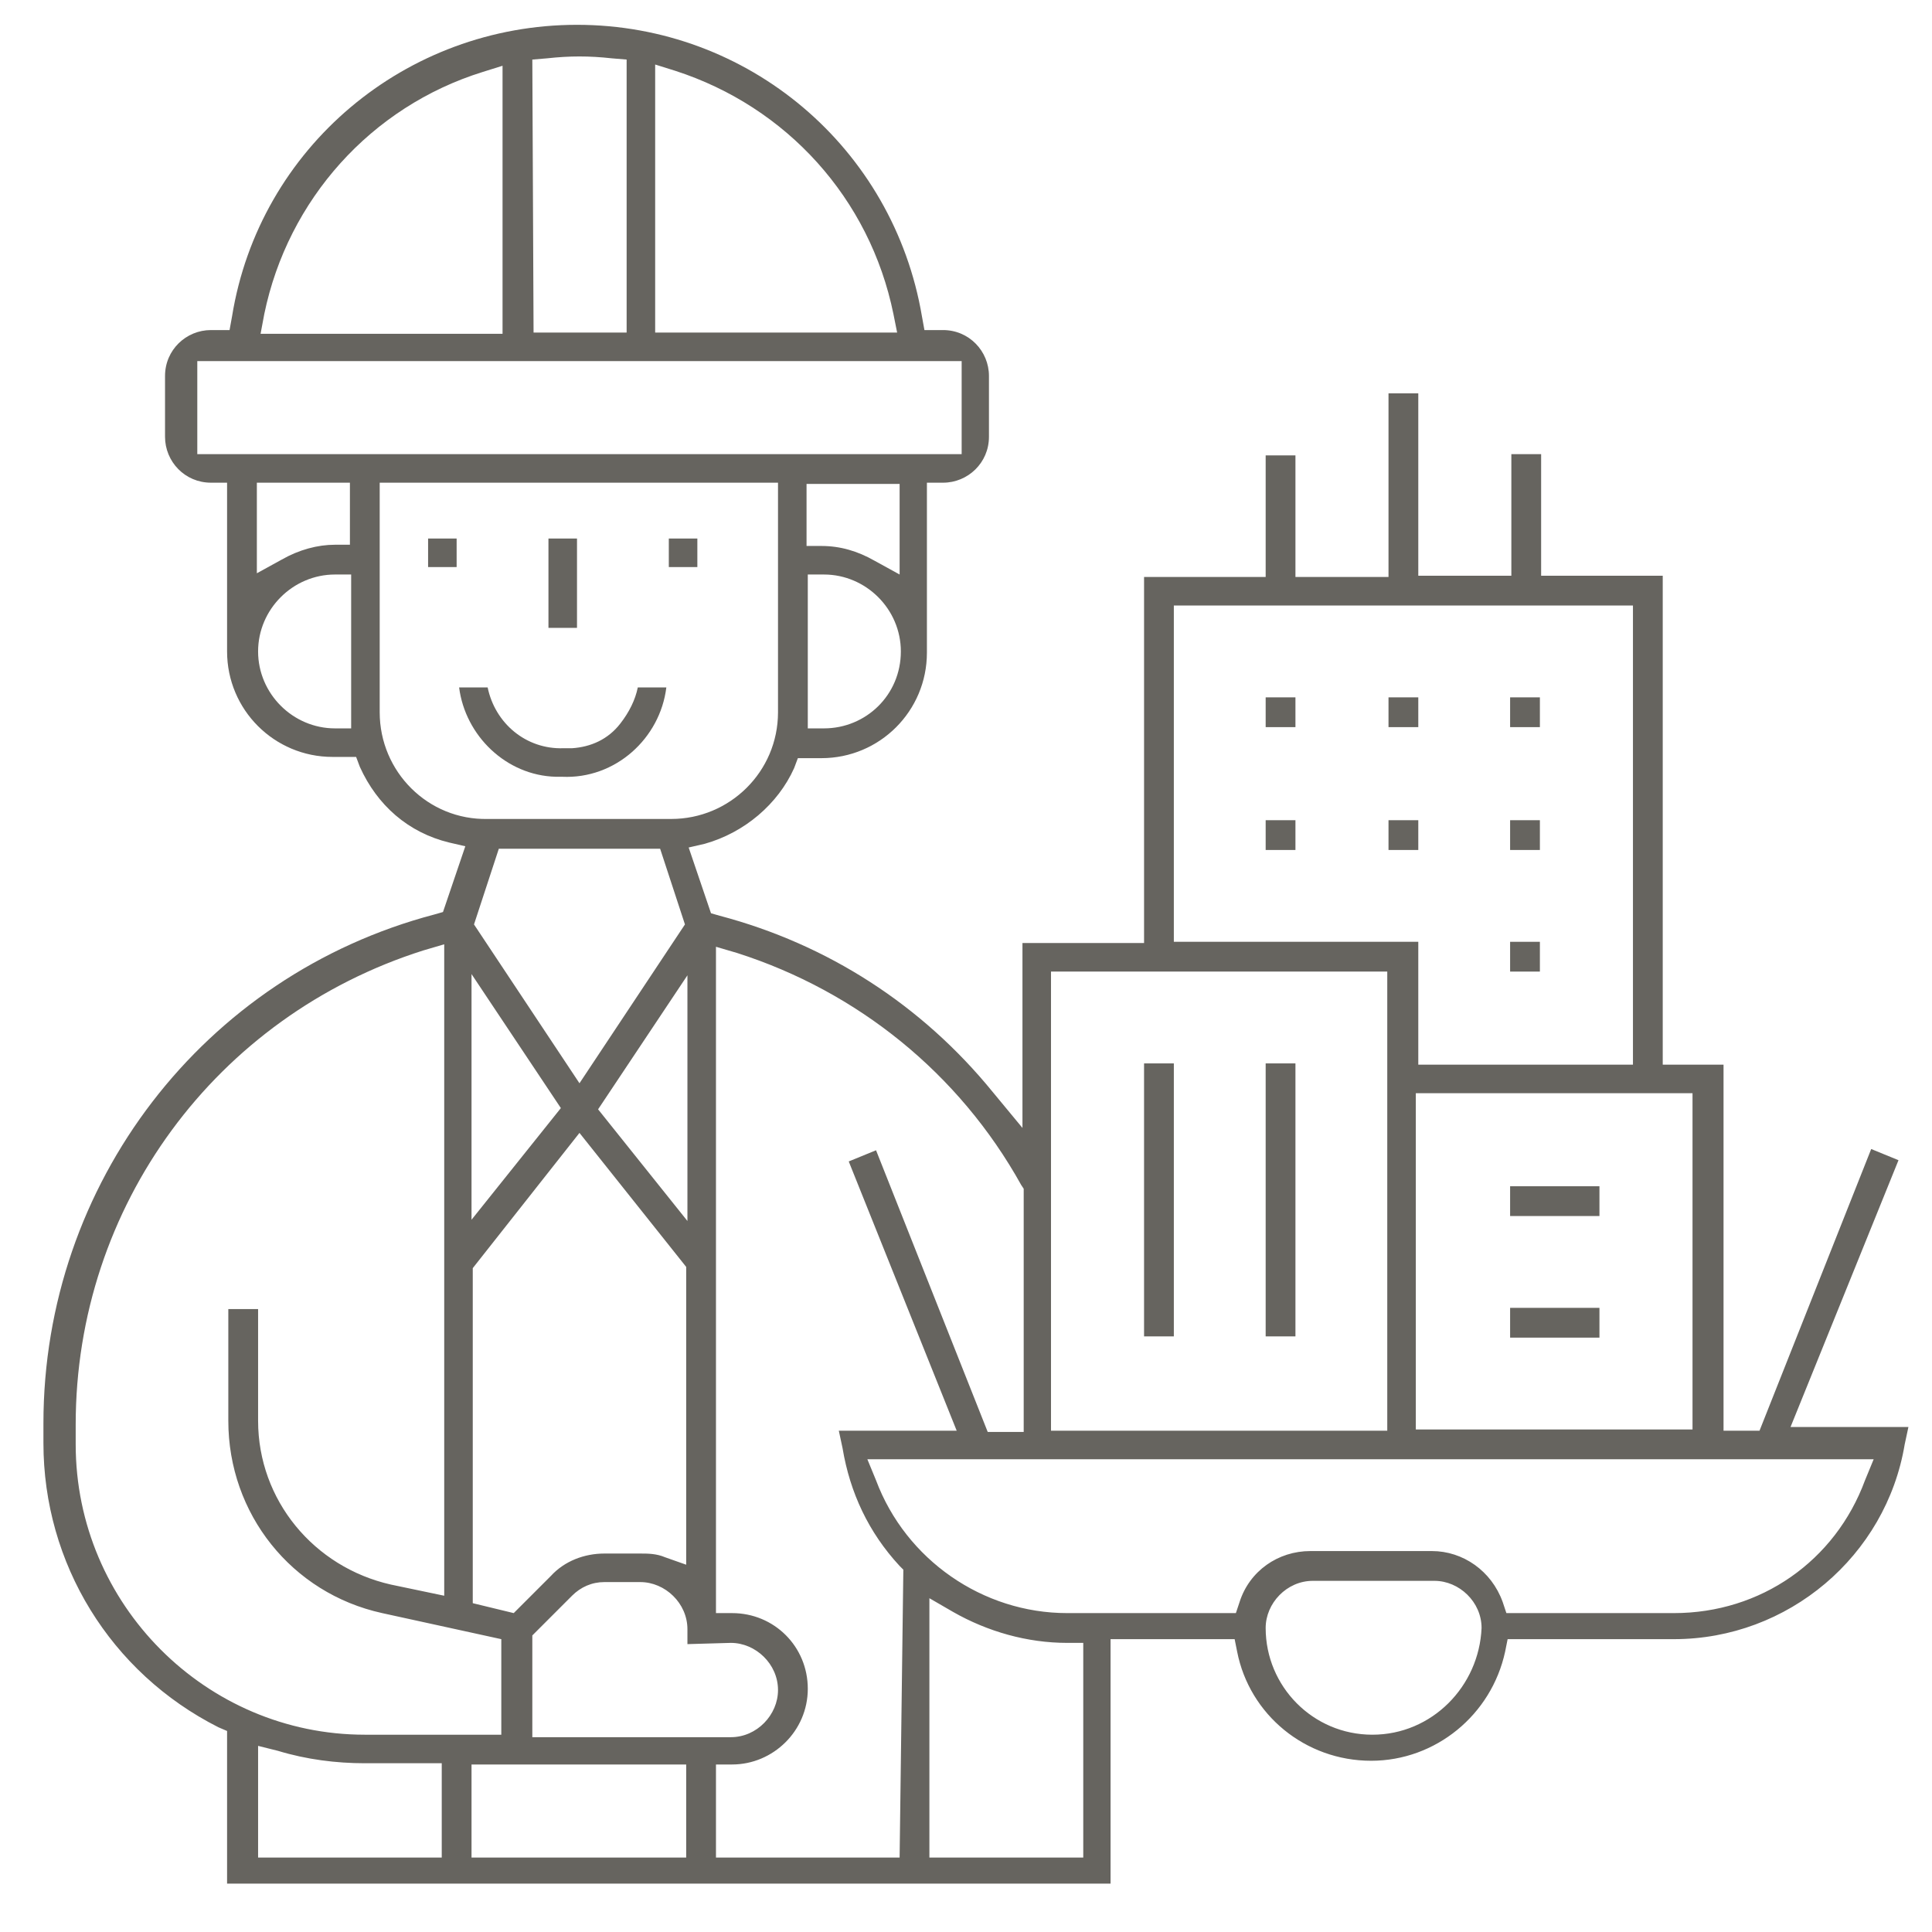
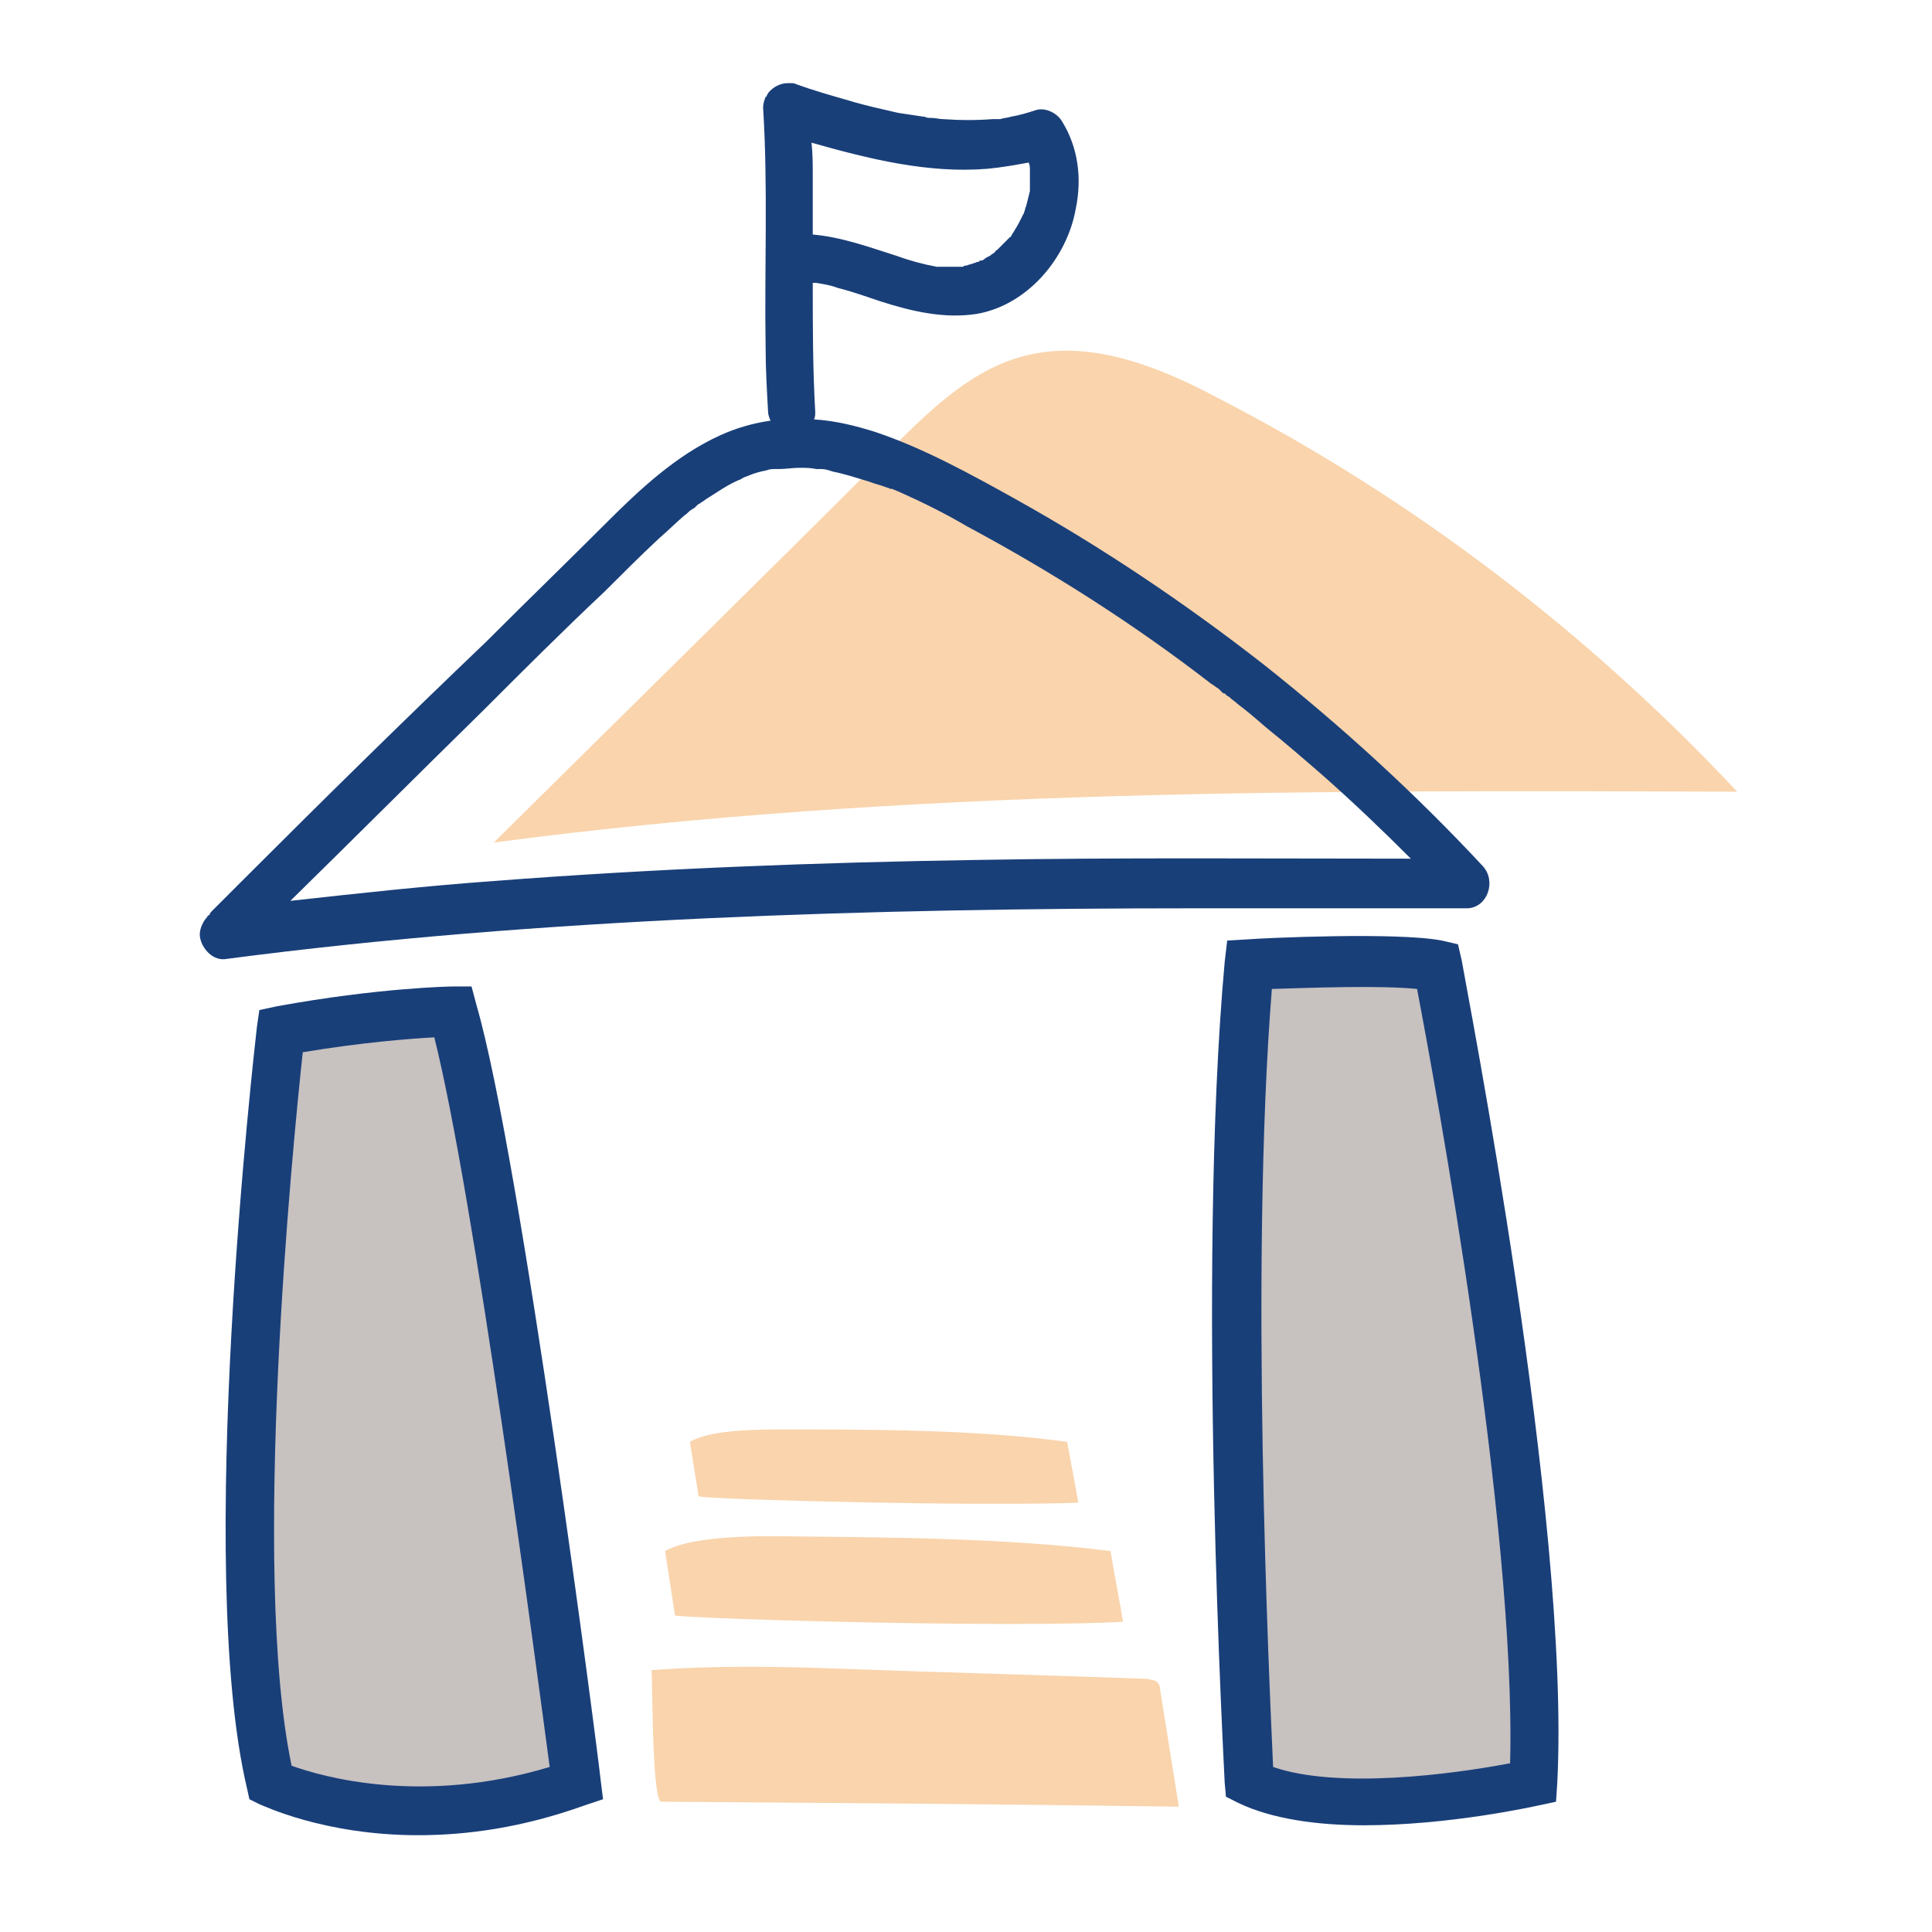
<svg xmlns="http://www.w3.org/2000/svg" version="1.1" id="Calque_1" x="0px" y="0px" viewBox="0 0 155.7 155.7" style="enable-background:new 0 0 155.7 155.7;" xml:space="preserve">
  <style type="text/css">
- 	.st0{fill:#66645f;}
+ 	.st0{fill:none;}
+ 	.st1{fill:#F9D4AC;}
+ 	.st2{fill:#193F79;}
+ 	.st3{fill:#C7C1C0;}
</style>
-   <path class="st0" d="M153,93.5l-2.2-0.9l-9,22.7h-2.9V85.8h-4.9V46.4h-9.8v-9.8h-2.4v9.8h-7.5V31.7h-2.4v14.8h-7.5v-9.8h-2.4v9.8  h-9.8v29.5h-9.8v14.9L80,88c-5.7-7-13.3-11.9-22-14.2l-0.7-0.2l-1.8-5.3l1.3-0.3c3.2-0.9,5.9-3.2,7.2-6.1l0.3-0.8h1.9  c4.7,0,8.5-3.8,8.5-8.5V38.9H76c2,0,3.7-1.6,3.7-3.7v-4.9c0-2-1.6-3.7-3.7-3.7h-1.5l-0.2-1.1C72,11.9,60.3,2,46.5,2  s-25.6,9.9-27.8,23.5l-0.2,1.1H17c-2,0-3.7,1.6-3.7,3.7v4.9c0,2,1.6,3.7,3.7,3.7h1.3v13.6c0,4.7,3.8,8.5,8.5,8.5h1.9l0.3,0.8  c1.4,3.1,3.9,5.3,7.2,6.1l1.3,0.3l-1.8,5.3L35,73.7c-18.6,4.9-31.5,21.7-31.5,41v1.6c0,9.7,5.4,18.5,14.1,22.9l0.7,0.3v12.3h71.2  v-19.7h10l0.2,1c1,5.1,5.5,8.8,10.8,8.8c5.2,0,9.7-3.7,10.8-8.8l0.2-1h13.4c9.2,0,17.1-6.7,18.6-15.7l0.3-1.4h-9.5L153,93.5z   M136.4,88.1v27.1h-22.3V88.1H136.4z M94.6,48.8h37v37h-17.3v-9.9H94.6V48.8z M84.7,78.3h27.1v37H84.7V78.3z M58.9,132.4  c2,0,3.8,1.7,3.8,3.8c0,2-1.7,3.8-3.8,3.8h-16v-8.2l3.2-3.2c0.7-0.7,1.6-1.1,2.6-1.1h2.9c2,0,3.8,1.7,3.8,3.8v1.2L58.9,132.4  L58.9,132.4z M46.7,87.3l-8.5-12.8l2-6.1h13l2,6.1L46.7,87.3z M55.4,78.6v19.8l-7.2-9L55.4,78.6z M45.2,89.3l-7.2,9V78.5L45.2,89.3z   M46.7,91.3l8.6,10.8v24l-1.7-0.6c-0.7-0.3-1.4-0.3-2-0.3h-2.9c-1.6,0-3.2,0.6-4.3,1.8l-3,3l-3.3-0.8v-27L46.7,91.3z M66.4,58.7  h-1.3V46.3h1.3c3.4,0,6.2,2.8,6.2,6.2C72.6,56,69.8,58.7,66.4,58.7z M72.5,46.3l-2-1.1c-1.4-0.8-2.8-1.2-4.3-1.2H65v-5h7.5V46.3z   M52.8,5.2l1.6,0.5C63.4,8.6,70.1,16,72,25.3l0.3,1.5H52.8V5.2z M42.9,4.8l1.2-0.1c1.8-0.2,3.4-0.2,5.2,0l1.2,0.1v22H43L42.9,4.8  L42.9,4.8z M21.3,25.3c1.9-9.2,8.6-16.7,17.6-19.5l1.6-0.5v21.6H21L21.3,25.3z M28.3,58.7H27c-3.4,0-6.2-2.8-6.2-6.2  c0-3.4,2.8-6.2,6.2-6.2h1.3V58.7z M28.3,43.9H27c-1.4,0-2.9,0.4-4.3,1.2l-2,1.1v-7.3h7.5V43.9z M15.9,36.6v-7.5h61.6v7.5H15.9z   M30.6,57.4V38.9h32.1v18.5c0,4.8-3.9,8.6-8.6,8.6H39.3C34.5,66.1,30.6,62.2,30.6,57.4z M6.1,116.4v-1.6c0-17.6,11.3-32.9,28-38.2  l1.7-0.5v52.5l-4.3-0.9c-6.2-1.4-10.7-6.8-10.7-13.2v-9h-2.4v9c0,7.5,5.1,13.9,12.4,15.5l9.6,2.1v7.7H29.4  C16.6,139.8,6.1,129.3,6.1,116.4z M35.7,149.7H20.8v-9l1.6,0.4c2.3,0.7,4.7,1,7,1h6.2V149.7z M55.4,149.7H38v-7.5h17.3V149.7z   M72.5,149.7H57.7v-7.5h1.3c3.3,0,6.1-2.7,6.1-6.1s-2.7-6.1-6.1-6.1h-1.3V76.3l1.7,0.5c9.7,3.1,17.9,9.7,22.9,18.7l0.2,0.3v19.6  h-2.9l-9-22.7l-2.2,0.9l8.7,21.7h-9.5l0.3,1.4c0.6,3.6,2.1,6.8,4.6,9.5l0.3,0.3L72.5,149.7L72.5,149.7z M87.2,149.7H74.9v-20.9  l1.9,1.1c2.8,1.6,6,2.5,9.2,2.5h1.3V149.7z M110.6,139.8c-4.8,0-8.6-3.9-8.6-8.6c0-2,1.7-3.8,3.8-3.8h9.8c2,0,3.8,1.7,3.8,3.8  C119.2,135.9,115.4,139.8,110.6,139.8z M151,117.6l-0.7,1.7c-2.4,6.5-8.4,10.7-15.4,10.7h-13.5l-0.3-0.9c-0.9-2.5-3.2-4.1-5.7-4.1  h-9.8c-2.6,0-4.9,1.6-5.7,4.1l-0.3,0.9H86c-6.8,0-13-4.3-15.4-10.7l-0.7-1.7H151z" />
-   <rect x="121.7" y="56.2" class="st0" width="2.4" height="2.4" />
-   <rect x="111.9" y="56.2" class="st0" width="2.4" height="2.4" />
-   <rect x="102" y="56.2" class="st0" width="2.4" height="2.4" />
-   <rect x="121.7" y="66.1" class="st0" width="2.4" height="2.4" />
-   <rect x="102" y="66.1" class="st0" width="2.4" height="2.4" />
-   <rect x="111.9" y="66.1" class="st0" width="2.4" height="2.4" />
-   <rect x="121.7" y="75.9" class="st0" width="2.4" height="2.4" />
-   <rect x="92.2" y="85.7" class="st0" width="2.4" height="22" />
-   <rect x="102" y="85.7" class="st0" width="2.4" height="22" />
-   <rect x="121.7" y="95.6" class="st0" width="7.2" height="2.4" />
-   <rect x="121.7" y="105.4" class="st0" width="7.2" height="2.4" />
-   <rect x="34.5" y="43.4" class="st0" width="2.3" height="2.3" />
-   <rect x="53.9" y="43.4" class="st0" width="2.3" height="2.3" />
-   <rect x="44.2" y="43.4" class="st0" width="2.3" height="7.2" />
-   <path class="st0" d="M46.1,60.3c-0.3,0-0.4,0-0.7,0c-3,0.1-5.5-2-6.1-4.9H37c0.5,3.9,3.8,7.1,7.8,7.2c0.2,0,0.3,0,0.5,0  c4.3,0.2,7.9-3.1,8.4-7.2h-2.3c-0.2,1-0.7,2-1.4,2.9C49,59.6,47.6,60.2,46.1,60.3z" />
+   <path class="st0" d="M137.4,75.8c0.2,0,0.3,0,0.5,0" />
+   <path class="st1" d="M40.3,67.4C50.8,57,61.4,46.6,71.9,36.1c3.2-3.2,6.6-6.5,11-7.5c5.2-1.2,10.6,1,15.3,3.5  C113.9,40.2,128,51,140,63.8c-33.4-0.1-67-0.3-100.2,4.1" />
+   <path class="st2" d="M119.5,69.8c-5.4-5.8-11.3-11.2-17.6-16.2c-6.4-5-13.1-9.5-20.1-13.4c-3.6-2-7.4-4.1-11.3-5.4  c-1.6-0.5-3.2-0.9-4.9-1c0.1-0.2,0.1-0.4,0.1-0.6c-0.2-3.5-0.2-6.9-0.2-10.4c0,0,0.1,0,0.1,0c0.1,0,0.1,0,0.2,0  c0.6,0.1,1.2,0.2,1.7,0.4c1.2,0.3,2.3,0.7,3.5,1.1c2.5,0.8,5.1,1.4,7.7,1c4.1-0.7,7.3-4.5,8-8.5c0.5-2.4,0.2-4.9-1.1-7  c-0.4-0.7-1.4-1.2-2.2-0.9c-0.6,0.2-1.3,0.4-1.9,0.5c-0.3,0.1-0.6,0.1-0.9,0.2c-0.1,0-0.1,0-0.2,0c0,0-0.1,0-0.2,0  c-0.1,0-0.2,0-0.2,0c-1.3,0.1-2.6,0.1-4,0c-0.3,0-0.6-0.1-1-0.1c-0.2,0-0.3,0-0.5-0.1c0,0-0.1,0-0.1,0c0,0,0,0,0,0  c-0.7-0.1-1.3-0.2-2-0.3c-1.3-0.3-2.7-0.6-4-1c-1.4-0.4-2.8-0.8-4.2-1.3c-0.2-0.1-0.3-0.1-0.5-0.1c-0.1,0-0.2,0-0.2,0c0,0,0,0,0,0  c0,0,0,0,0,0c-0.6,0-1.2,0.3-1.6,0.8c0,0.1-0.1,0.1-0.1,0.2c0,0,0,0.1-0.1,0.1c-0.1,0.3-0.2,0.5-0.2,0.9c0.4,6.4,0.1,12.8,0.2,19.2  c0,1.8,0.1,3.5,0.2,5.3c0,0.2,0.1,0.5,0.2,0.7c-1.4,0.2-2.8,0.6-4.1,1.2c-3.5,1.6-6.4,4.3-9.1,7c-3.2,3.2-6.5,6.4-9.7,9.6  C32.5,58.1,26,64.5,19.5,71c-0.8,0.8-1.6,1.6-2.4,2.4c-0.1,0.1-0.2,0.2-0.2,0.3c-0.1,0.1-0.2,0.1-0.2,0.2c-0.3,0.3-0.6,0.9-0.6,1.4  c0,0.9,0.9,2.1,2,2c12.9-1.7,26-2.7,39-3.3c13.1-0.6,26.1-0.8,39.2-0.8c7.3,0,14.7,0,22,0C119.9,73.1,120.6,71,119.5,69.8z   M65.9,37.7C65.9,37.7,65.8,37.7,65.9,37.7L65.9,37.7z M82.4,17.5C82.4,17.5,82.4,17.5,82.4,17.5L82.4,17.5z M83,13.7  c0-0.1,0-0.2,0-0.2C83,13.6,83,13.6,83,13.7z M79.6,13.6c1.1-0.1,2.2-0.3,3.3-0.5c0.1,0.2,0.1,0.4,0.1,0.6c0,0,0,0.1,0,0.1  c0,0,0,0,0,0c0,0.2,0,0.4,0,0.7c0,0.2,0,0.4,0,0.6c0,0.1,0,0.2,0,0.3c0,0,0,0,0,0c-0.1,0.4-0.2,0.8-0.3,1.2  c-0.1,0.2-0.1,0.4-0.2,0.6c0,0.1-0.1,0.1-0.1,0.2c0,0,0,0,0,0c-0.2,0.4-0.4,0.8-0.6,1.1c-0.1,0.2-0.2,0.3-0.3,0.5c0,0,0,0.1-0.1,0.1  c0,0-0.1,0.1-0.1,0.1c-0.3,0.3-0.6,0.6-0.9,0.9c-0.1,0.1-0.2,0.1-0.2,0.2c-0.1,0.1-0.3,0.2-0.4,0.3c-0.2,0.1-0.4,0.2-0.5,0.3  C79.2,21,79.1,21,79,21c0,0-0.1,0-0.1,0.1c0,0-0.1,0-0.1,0c-0.1,0-0.2,0.1-0.3,0.1c-0.2,0.1-0.4,0.1-0.6,0.2c-0.1,0-0.2,0-0.3,0.1  c-0.3,0-0.5,0-0.8,0c-0.3,0-0.6,0-0.8,0c-0.1,0-0.3,0-0.4,0c0,0-0.1,0-0.1,0c-1.1-0.2-2.2-0.5-3.3-0.9c-2.2-0.7-4.4-1.5-6.7-1.7  c0-1.6,0-3.2,0-4.8c0-0.9,0-1.7-0.1-2.6C70,12.8,74.8,14,79.6,13.6z M78.9,69.3C65.9,69.5,52.8,70,39.8,71c-5.5,0.4-11,1-16.4,1.6  c5.2-5.1,10.4-10.3,15.6-15.4c3.2-3.2,6.4-6.4,9.7-9.5c1.5-1.5,2.9-2.9,4.4-4.3c0.7-0.6,1.4-1.3,2.1-1.9c0.2-0.1,0.3-0.3,0.5-0.4  c0.1-0.1,0.2-0.1,0.3-0.2c0,0,0.1-0.1,0.1-0.1c0,0,0.1-0.1,0.1-0.1c0.1-0.1,0.2-0.1,0.3-0.2c0.2-0.1,0.4-0.3,0.6-0.4  c0.8-0.5,1.5-1,2.4-1.4c0.1,0,0.4-0.2,0.4-0.2c0.2-0.1,0.3-0.1,0.5-0.2c0.5-0.2,0.9-0.3,1.4-0.4c0.2-0.1,0.5-0.1,0.7-0.1  c0.1,0,0.1,0,0.2,0c0,0,0.1,0,0.1,0c0.5,0,1.1-0.1,1.6-0.1c0.5,0,0.9,0,1.4,0.1c0.1,0,0.2,0,0.3,0c0,0,0,0,0.1,0  c0.3,0,0.6,0.1,0.9,0.2c1,0.2,1.9,0.5,2.9,0.8c0.5,0.2,1,0.3,1.5,0.5c0.1,0,0.2,0.1,0.3,0.1c0,0,0.1,0,0.1,0  c0.2,0.1,0.5,0.2,0.7,0.3c1.8,0.8,3.6,1.7,5.3,2.7c6.9,3.7,13.5,7.9,19.7,12.7c0.2,0.1,0.4,0.3,0.6,0.4c0.1,0.1,0.2,0.2,0.3,0.3  c0,0,0.1,0.1,0.2,0.1c0.1,0,0.1,0.1,0.1,0.1c0.1,0.1,0.2,0.1,0.3,0.2c0.2,0.2,0.4,0.3,0.6,0.5c0.8,0.6,1.5,1.2,2.3,1.9  c1.5,1.2,3,2.5,4.5,3.8c2.5,2.2,4.9,4.5,7.2,6.8C102,69.2,90.4,69.1,78.9,69.3z" />
+   <path class="st3" d="M22.6,83c0,0-5,43-0.8,60.6c0,0,10.4,5.1,24.7,0c0,0-6.3-49.8-9.9-62.2C36.5,81.5,30.8,81.6,22.6,83z" />
+   <g>
+     <path class="st3" d="M100.7,143.7c0,0-2.3-40.5,0-65.9c0,0,11.7-0.6,15.1,0.1c0,0,8.8,44.6,7.8,65.9   C123.6,143.7,108,147.3,100.7,143.7z" />
+     <g>
+       <path class="st2" d="M38.4,81L38,79.5l-1.5,0c-0.2,0-6,0.1-14.2,1.6l-1.4,0.3l-0.2,1.4c-0.2,1.8-5,43.5-0.8,61.3l0.2,0.9l0.8,0.4    c0.3,0.1,5.2,2.5,12.8,2.5c3.9,0,8.4-0.6,13.4-2.4l1.5-0.5l-0.2-1.6C48.2,141.4,42,93.4,38.4,81z M23.5,142.3    c-3.3-15.8,0.1-50.1,0.9-57.5c4.8-0.8,8.7-1.1,10.6-1.2c3.2,12.7,8.2,50.6,9.3,58.8C34,145.5,26,143.2,23.5,142.3z" />
+       <path class="st2" d="M117.8,77.4l-0.3-1.3l-1.3-0.3c-3.6-0.7-14.4-0.2-15.6-0.1l-1.7,0.1l-0.2,1.7c-2.3,25.3,0,65.8,0,66.2    l0.1,1.1l1,0.5c2.7,1.3,6.4,1.8,10.1,1.8c6.9,0,13.6-1.5,14.1-1.6l1.4-0.3l0.1-1.5C126.6,122.5,118.1,79.3,117.8,77.4z     M121.7,142.1c-4.7,0.9-13.9,2.1-19.1,0.3c-0.3-6.8-1.9-40.2-0.1-62.7c3.3-0.1,8.7-0.3,11.7,0C115.6,87,122.2,122.9,121.7,142.1z" />
+     </g>
+   </g>
+   <path class="st1" d="M53.3,145.2c13.9,0.1,27.8,0.2,41.7,0.4c-0.5-3.1-1-6.3-1.5-9.4c0-0.3-0.1-0.5-0.3-0.7  c-0.2-0.1-0.4-0.1-0.7-0.2c-8.1-0.3-16.2-0.5-24.3-0.8c-5.2-0.2-10.5-0.3-15.7,0.1C52.6,134.6,52.5,145.2,53.3,145.2z" />
+   <path class="st1" d="M89.5,125c-8.7-1.1-18.5-1.1-27.3-1.2c-3,0-6.9,0.2-8.6,1.2l0.8,5.2c2.6,0.3,27.1,1,36.1,0.5  C90.2,128.8,89.8,126.9,89.5,125z" />
+   <path class="st1" d="M86,116.2c-7.3-1-15.7-1-23.1-1c-2.5,0-5.8,0.1-7.3,1l0.7,4.4c2.2,0.3,23,0.8,30.6,0.5  C86.6,119.4,86.3,117.8,86,116.2z" />
</svg>
